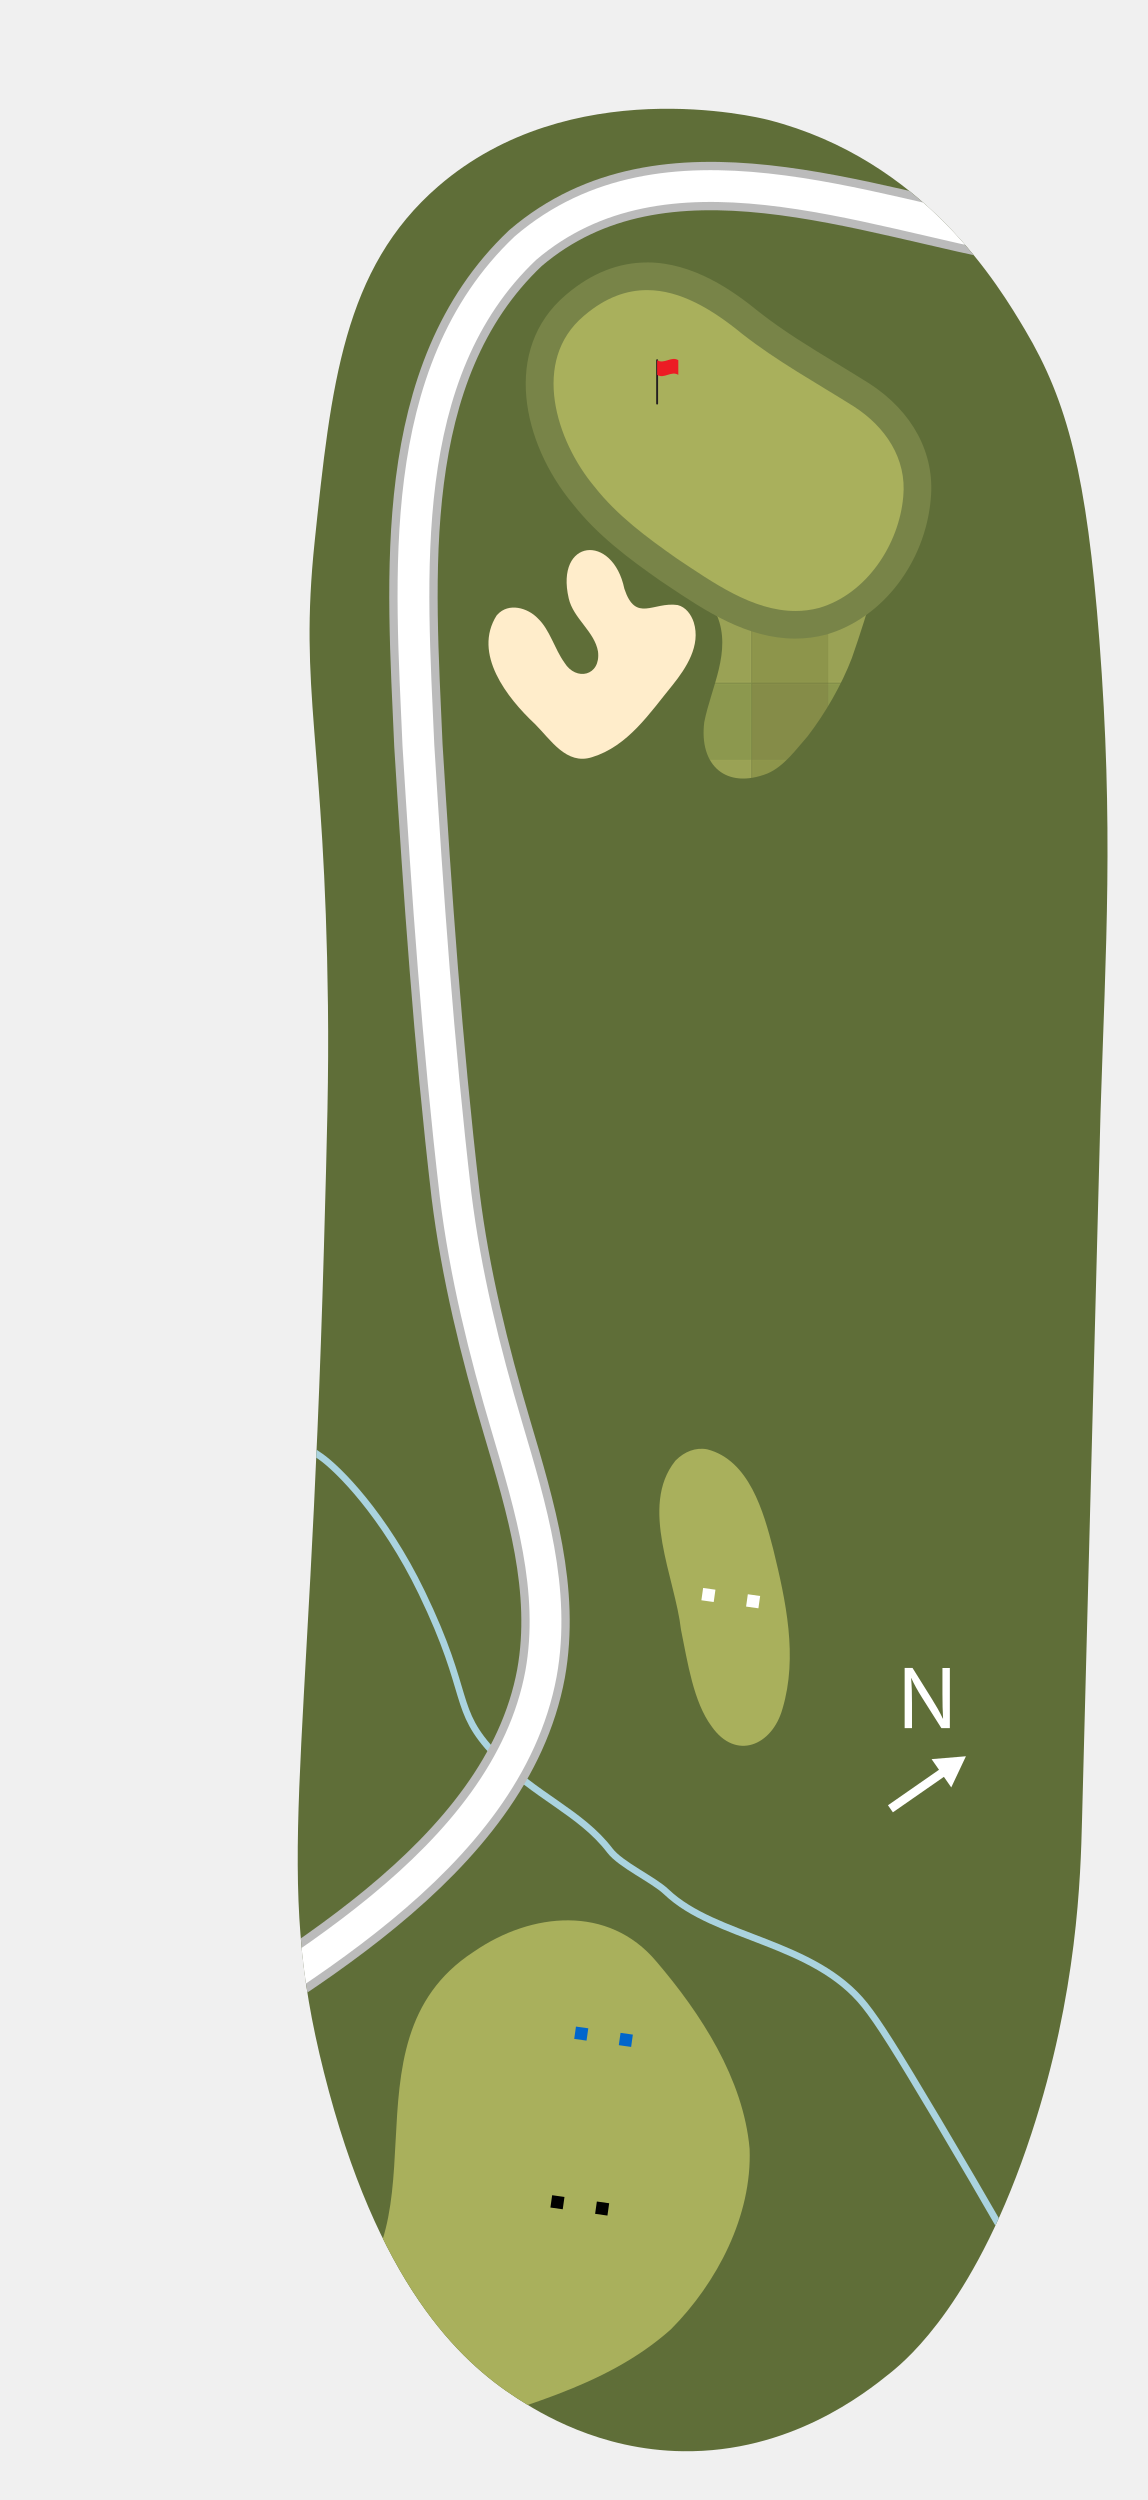
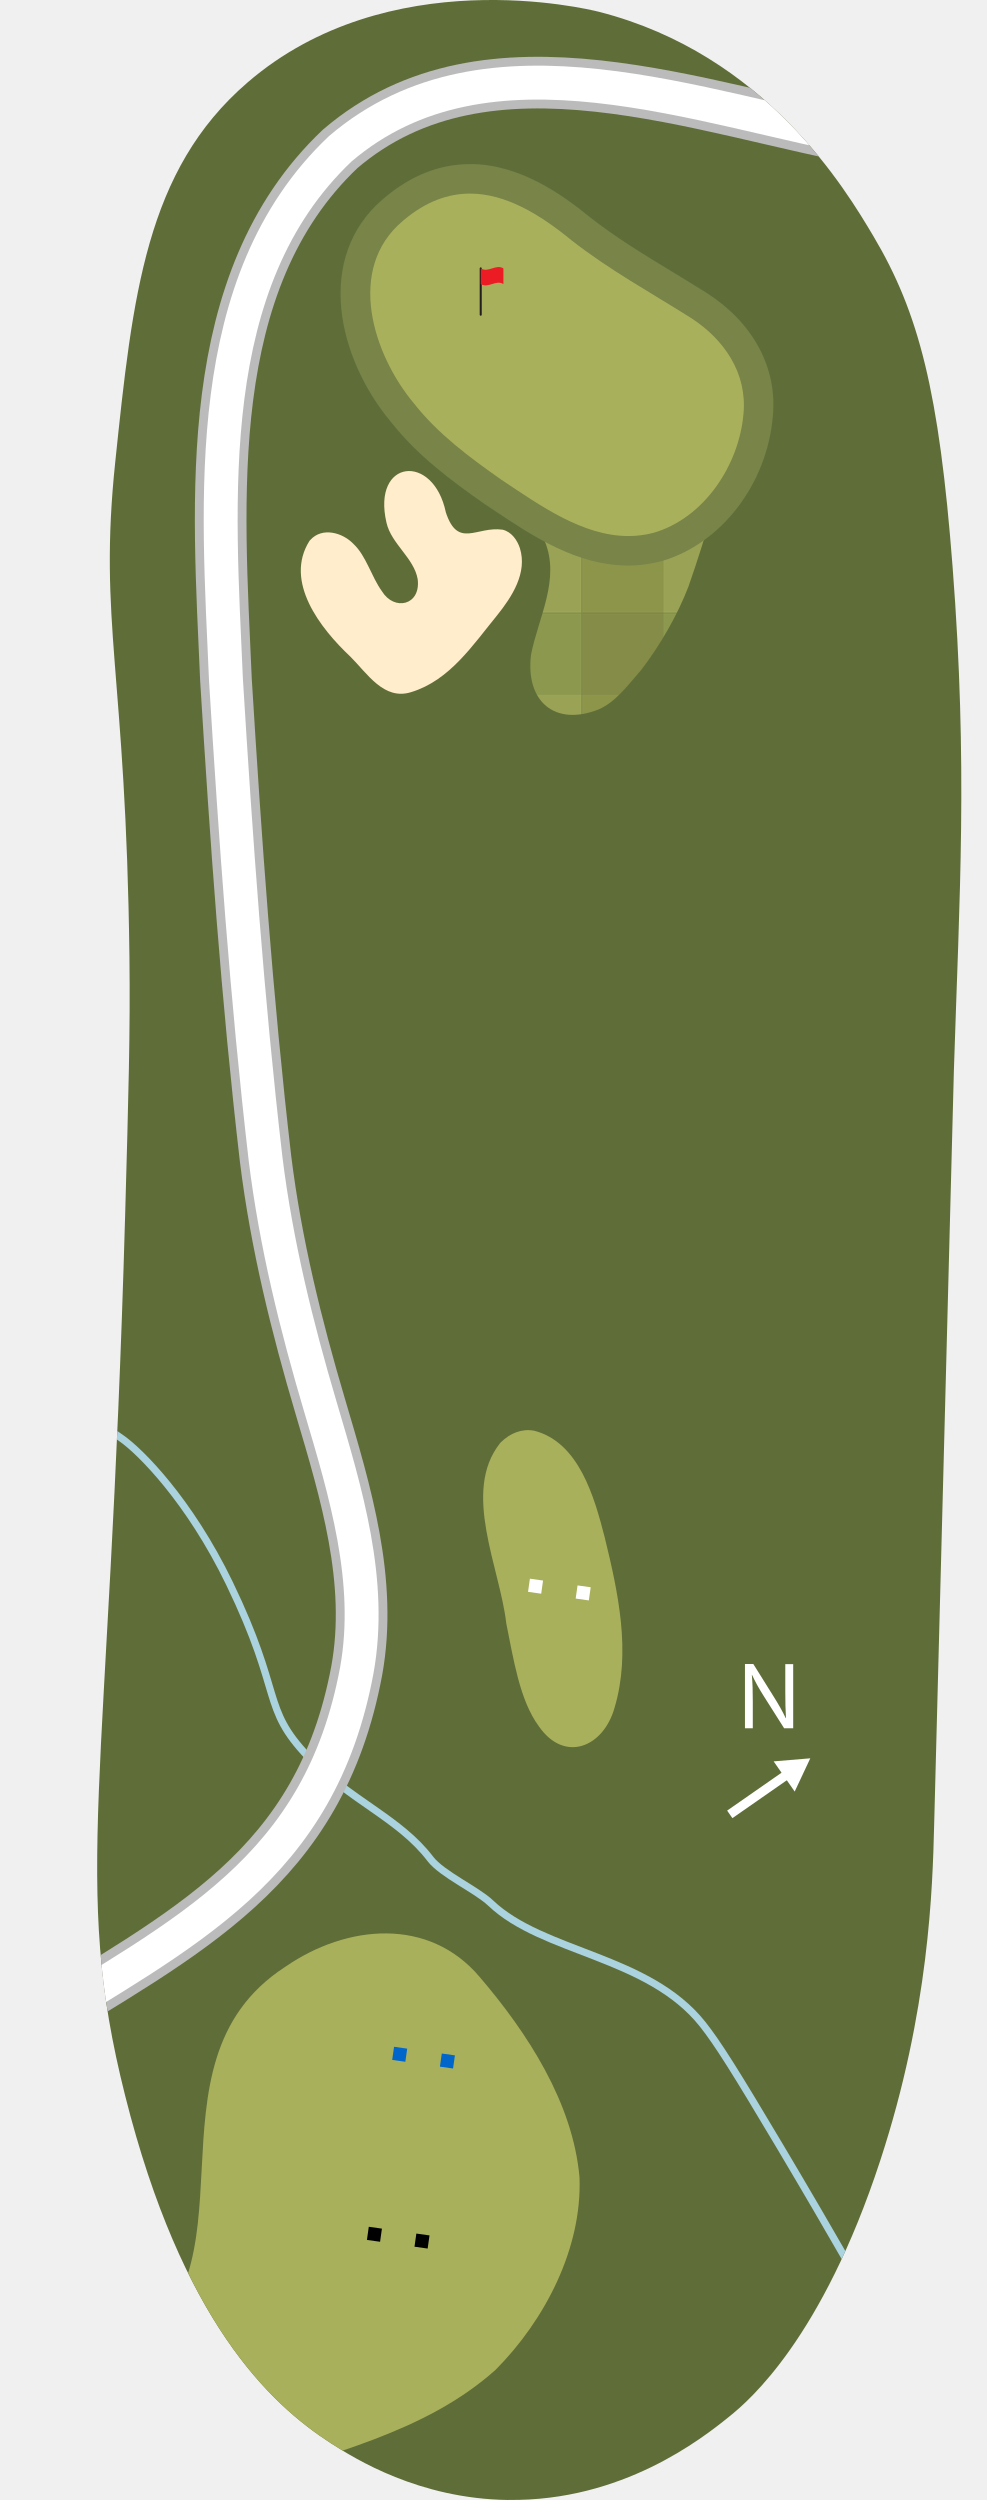
- <svg xmlns="http://www.w3.org/2000/svg" id="Layer_2" data-name="Layer 2" viewBox="0 0 179.79 391.67">
+ <svg xmlns="http://www.w3.org/2000/svg" id="Layer_2" data-name="Layer 2" viewBox="0 0 144.75 367">
  <defs>
    <style>
      .cls-1 {
        fill: #9aa255;
      }

      .cls-2 {
        fill: #788448;
      }

      .cls-3 {
        stroke-width: 4.98px;
      }

      .cls-3, .cls-4 {
        stroke: #fff;
      }

      .cls-3, .cls-4, .cls-5, .cls-6, .cls-7, .cls-8, .cls-9 {
        fill: none;
      }

      .cls-3, .cls-7 {
        stroke-linejoin: round;
      }

      .cls-3, .cls-7, .cls-8 {
        stroke-linecap: round;
      }

      .cls-4 {
        stroke-width: 1.35px;
      }

      .cls-4, .cls-9 {
        stroke-miterlimit: 10;
      }

      .cls-10 {
        fill: url(#New_Pattern);
      }

      .cls-10, .cls-11, .cls-12, .cls-9 {
        fill-rule: evenodd;
      }

      .cls-13 {
        fill: #fff;
      }

      .cls-14 {
        fill: #5f6e38;
      }

      .cls-15 {
        fill: #8d954b;
      }

      .cls-16 {
        fill: #8c984e;
      }

      .cls-11 {
        fill: #ffedcb;
      }

      .cls-6 {
        clip-rule: evenodd;
      }

      .cls-7 {
        stroke: #bbb;
        stroke-width: 7.58px;
      }

      .cls-8 {
        stroke: #231f20;
        stroke-miterlimit: 2;
        stroke-width: .3px;
      }

      .cls-12 {
        fill: #a9b05c;
      }

      .cls-17 {
        fill: #ec1c24;
      }

      .cls-18 {
        fill: #06c;
      }

      .cls-9 {
        stroke: #aad3df;
        stroke-width: 1.06px;
      }

      .cls-19 {
        clip-path: url(#clippath);
      }

      .cls-20 {
        fill: #858c48;
      }
    </style>
    <clipPath id="clippath">
-       <path class="cls-6" d="M107,384.03c-13.11-.17-22.5-6.05-26.04-8.33-9-5.8-21.89-17.97-30.21-51.03-7.91-31.42-2.38-44.71,0-129.25.5-17.9.76-26.85.63-37.87-.5-42.12-4.57-48.96-2.08-72.72,2.56-24.44,4.48-42.8,19.38-55.66,20.68-17.86,49.82-10.86,51.67-10.39,24.4,6.26,36.13,26,40.25,32.92,6.7,11.28,9.65,22.82,11.63,48.55,2.26,29.35,1.01,48.04.19,73.97-.07,2.17-1.01,38.4-2.9,110.85-.23,8.95-.7,27.15-7.92,49.17-8.55,26.09-19.25,35.21-22.09,37.5-4.12,3.34-15.81,12.51-32.5,12.29Z" />
+       <path class="cls-6" d="M74.62,367c-13.11-.17-22.5-6.05-26.04-8.33-9-5.8-21.89-17.97-30.21-51.03-7.91-31.42-2.38-44.71,0-129.25.5-17.9.76-26.85.63-37.87-.5-42.12-4.57-48.96-2.08-72.72,2.56-24.44,4.48-42.8,19.38-55.66C56.97-5.73,86.11,1.27,87.96,1.74c24.4,6.26,36.13,26,40.25,32.92,6.7,11.28,9.65,22.82,11.63,48.55,2.26,29.35,1.01,48.04.19,73.97-.07,2.17-1.01,38.4-2.9,110.85-.23,8.95-.7,27.15-7.92,49.17-8.55,26.09-19.25,35.21-22.09,37.5-4.12,3.34-15.81,12.51-32.5,12.29Z" />
    </clipPath>
-     <pattern id="New_Pattern" data-name="New Pattern" x="0" y="0" width="24" height="24" patternTransform="translate(-1286.23 1247.03)" patternUnits="userSpaceOnUse" viewBox="0 0 24 24">
+     <pattern id="New_Pattern" data-name="New Pattern" x="0" y="0" width="24" height="24" patternTransform="translate(-1318.6 1230)" patternUnits="userSpaceOnUse" viewBox="0 0 24 24">
      <g>
        <rect class="cls-5" width="24" height="24" />
        <rect class="cls-1" width="12" height="12" />
        <rect class="cls-15" x="12" width="12" height="12" />
        <rect class="cls-20" x="12" y="12" width="12" height="12" />
        <rect class="cls-16" y="12" width="12" height="12" />
      </g>
    </pattern>
  </defs>
  <g id="Hole_5" data-name="Hole 5">
    <g class="cls-19">
      <g>
-         <path class="cls-14" d="M54.44,30.37c4.8-6.26,17.88-21.52,40.06-27.44C118.34-3.44,134.81-.02,148.75,19.13c9.46,13.01,30.84,29.43,29.86,44.59-3.46,53.08-.44,108.9.03,162.09.47,53.03,3.54,62.67-2.81,84.73-4.36,15.16-3.38,48.34-35.68,73.9-8.31,6.57-10.64,8.83-57.71,2.09-13.54-1.94-28.66-11.39-37.34-33.18-17.69-44.4-13.08-46.33-9.51-74.35,1.05-8.27,2.17-11.8,1.61-29.12-.77-24.02,7.83-29.95,1.67-72.97-5.92-41.35,4.16-47.12,3.17-74.71-1.09-30.36,6.12-55.4,12.41-71.84Z" />
-         <path class="cls-9" d="M1.16,199.88c10.98,10,21.01,15.57,28.15,18.8,9.47,4.29,13.42,4.29,20.91,9.51,2.73,1.9,9.95,9.1,15.85,21.31,7.86,16.27,4.65,18.17,11.51,25.38,6.15,6.48,13.38,9.02,17.96,15.03,1.7,2.24,6.83,4.55,8.86,6.49,7.7,7.34,23.12,7.72,31.11,17.78,2.18,2.75,4.76,6.84,11.43,18.06,7.57,12.74,13.83,23.76,18.67,32.38" />
-         <path class="cls-12" d="M74.17,305.81c-21.95,14.32-2.54,45.39-24.01,57.08-7.53,4.01-16.71,6.01-25.11,7.88-7.93,1.89-17.3,1.81-23.28,7.94-3.09,3.5-2.07,8.2,2.41,10.54,3.75,2.07,8.78,2.55,13.64,2.39,9.31-.4,17.68-2.27,26.92-4.1,7.77-1.57,15.13-3.21,22.92-5.8,12.93-4.6,26.98-7.47,37.44-16.8,7.28-7.32,12.74-17.88,12.34-28.28-.96-10.96-7.66-21.23-14.63-29.38-7.5-8.91-19.56-7.69-28.46-1.59l-.18.12Z" />
-         <path class="cls-12" d="M105.77,228.9c-5.64,7.13,0,18.3.92,26.43,1.05,5.16,1.96,11.31,4.79,15.13,3.78,5.43,9.49,3.06,11.11-2.75,2.44-8.17.52-16.93-1.45-25-1.52-5.9-3.77-13.96-10.35-15.65-1.8-.34-3.55.36-4.9,1.71l-.13.13Z" />
-         <path class="cls-11" d="M77.82,96.4c-3.81,6,1.6,12.91,5.99,17.03,2.47,2.45,4.92,6.48,8.93,5.2,5.65-1.72,9.05-6.93,12.59-11.25,2.19-2.73,4.49-6.25,3.36-9.88-.4-1.22-1.25-2.4-2.53-2.71-3.82-.55-6.56,2.84-8.34-2.54-1.83-8.79-10.87-7.82-8.72,1.49.7,3.14,4.07,5.21,4.59,8.34.46,3.84-3.45,4.68-5.25,1.75-1.56-2.16-2.3-5.18-4.17-6.94-1.6-1.69-4.61-2.52-6.34-.6l-.12.13Z" />
-         <path class="cls-10" d="M107.91,88.91c-.02.33.37.82.62,1.19,1.39,1.84,3.02,4.16,3.8,6.32,2.36,5.65-.95,11.31-2,16.75-.82,6.81,3.47,10.54,9.91,8.01,2.59-1.11,4.47-3.77,6.28-5.82,2.8-3.65,5.33-8.06,6.94-12.26,1.33-3.83,2.55-7.61,3.59-11.49.25-.92.61-2.63-.75-1.48-8.63,8.59-16.13,6.21-25.43.24-.75-.41-2.34-1.59-2.94-1.49l-.02.03Z" />
-         <path class="cls-7" d="M21.16,324.66c23.52-14.65,58.17-33.22,63.6-62.45,2.35-13.05-1.61-26.04-5.33-38.61-3.55-11.97-6.52-23.99-8.06-36.42-2.76-23.71-4.39-47.14-5.82-70.38-1.13-26.33-3.84-58.38,16.77-77.93,21.72-18.57,53.01-5.64,78.26-1.14" />
-         <path class="cls-3" d="M21.16,324.66c23.52-14.65,58.17-33.22,63.6-62.45,2.35-13.05-1.61-26.04-5.33-38.61-3.55-11.97-6.52-23.99-8.06-36.42-2.76-23.71-4.39-47.14-5.82-70.38-1.13-26.33-3.84-58.38,16.77-77.93,21.72-18.57,53.01-5.64,78.26-1.14" />
+         <path class="cls-14" d="M22.07,13.34C26.88,7.07,37.54,0,37.54,0h77.97s30.2,31.04,29.22,46.2c-3.46,53.08-1.24,162.2-1.24,162.2l-.03,85.12-35.48,73.48h-60.75l-27.26-32.61-12.65-71.74s-1.93-12.48-2.49-29.8c-.77-24.02,7.83-29.95,1.67-72.97-5.92-41.35,4.16-47.12,3.17-74.71-1.09-30.36,6.12-55.4,12.41-71.84Z" />
+         <path class="cls-9" d="M3.79,203.7c9.47,4.29,6.57,2.24,14.06,7.46,2.73,1.9,9.95,9.1,15.85,21.31,7.86,16.27,4.65,18.17,11.51,25.38,6.15,6.48,13.38,9.02,17.96,15.03,1.7,2.24,6.83,4.55,8.86,6.49,7.7,7.34,23.12,7.72,31.11,17.78,2.18,2.75,4.76,6.84,11.43,18.06,7.57,12.74,13.83,23.76,18.67,32.38" />
+         <path class="cls-12" d="M35.29,364.71c12.93-4.6,26.98-7.47,37.44-16.8,7.28-7.32,12.74-17.88,12.34-28.28-.96-10.96-7.66-21.23-14.63-29.38-7.5-8.91-19.56-7.69-28.46-1.59l-.18.12c-21.95,14.32-2.54,45.39-24.01,57.08l17.5,18.85Z" />
+         <path class="cls-12" d="M73.4,211.87c-5.64,7.13,0,18.3.92,26.43,1.05,5.16,1.96,11.31,4.79,15.13,3.78,5.43,9.49,3.06,11.11-2.75,2.44-8.17.52-16.93-1.45-25-1.52-5.9-3.77-13.96-10.35-15.65-1.8-.34-3.55.36-4.9,1.71l-.13.13Z" />
+         <path class="cls-11" d="M45.45,79.37c-3.81,6,1.6,12.91,5.99,17.03,2.47,2.45,4.92,6.48,8.93,5.2,5.65-1.72,9.05-6.93,12.59-11.25,2.19-2.73,4.49-6.25,3.36-9.88-.4-1.22-1.25-2.4-2.53-2.71-3.82-.55-6.56,2.84-8.34-2.54-1.83-8.79-10.87-7.82-8.72,1.49.7,3.14,4.07,5.21,4.59,8.34.46,3.84-3.45,4.68-5.25,1.75-1.56-2.16-2.3-5.18-4.17-6.94-1.6-1.69-4.61-2.52-6.34-.6l-.12.13Z" />
+         <path class="cls-10" d="M75.53,71.88c-.02.33.37.82.62,1.19,1.39,1.84,3.02,4.16,3.8,6.32,2.36,5.65-.95,11.31-2,16.75-.82,6.81,3.47,10.54,9.91,8.01,2.59-1.11,4.47-3.77,6.28-5.82,2.8-3.65,5.33-8.06,6.94-12.26,1.33-3.83,2.55-7.61,3.59-11.49.25-.92.61-2.63-.75-1.48-8.63,8.59-16.13,6.21-25.43.24-.75-.41-2.34-1.59-2.94-1.49l-.02.03Z" />
+         <path class="cls-7" d="M3.79,298.2c23.52-14.65,43.16-23.78,48.59-53.01,2.35-13.05-1.61-26.04-5.33-38.61-3.55-11.97-6.52-23.99-8.06-36.42-2.76-23.71-4.39-47.14-5.82-70.38-1.13-26.33-3.84-58.38,16.77-77.93,21.72-18.57,53.01-5.64,78.26-1.14" />
+         <path class="cls-3" d="M3.79,298.2c23.52-14.65,43.16-23.78,48.59-53.01,2.35-13.05-1.61-26.04-5.33-38.61-3.55-11.97-6.52-23.99-8.06-36.42-2.76-23.71-4.39-47.14-5.82-70.38-1.13-26.33-3.84-58.38,16.77-77.93,21.72-18.57,53.01-5.64,78.26-1.14" />
        <g>
-           <rect x="86.33" y="344.05" width="1.95" height="1.95" transform="translate(49.02 -8.81) rotate(8.02)" />
-           <rect x="93.33" y="345.04" width="1.95" height="1.95" transform="translate(49.23 -9.78) rotate(8.02)" />
+           <rect x="53.96" y="327.02" width="1.95" height="1.95" transform="translate(46.33 -4.46) rotate(8.02)" />
+           <rect x="60.95" y="328.01" width="1.95" height="1.95" transform="translate(46.53 -5.42) rotate(8.02)" />
        </g>
        <g>
-           <rect class="cls-18" x="90.06" y="317.63" width="1.95" height="1.95" transform="translate(45.37 -9.59) rotate(8.02)" />
-           <rect class="cls-18" x="97.05" y="318.61" width="1.95" height="1.95" transform="translate(45.57 -10.55) rotate(8.02)" />
+           <rect class="cls-18" x="57.68" y="300.6" width="1.95" height="1.95" transform="translate(42.67 -5.24) rotate(8.02)" />
+           <rect class="cls-18" x="64.68" y="301.58" width="1.95" height="1.95" transform="translate(42.88 -6.2) rotate(8.02)" />
        </g>
        <g>
-           <rect class="cls-13" x="109.99" y="248.91" width="1.95" height="1.95" transform="translate(35.97 -13.04) rotate(8.02)" />
-           <rect class="cls-13" x="116.99" y="249.9" width="1.95" height="1.95" transform="translate(36.18 -14.01) rotate(8.02)" />
+           <rect class="cls-13" x="77.62" y="231.88" width="1.95" height="1.95" transform="translate(33.28 -8.69) rotate(8.02)" />
+           <rect class="cls-13" x="84.62" y="232.87" width="1.95" height="1.95" transform="translate(33.48 -9.66) rotate(8.02)" />
        </g>
        <g>
-           <line class="cls-4" x1="139.5" y1="283.38" x2="148.14" y2="277.37" />
-           <polygon class="cls-13" points="149.03 280.03 151.33 275.15 145.95 275.6 149.03 280.03" />
+           <line class="cls-4" x1="107.13" y1="266.35" x2="115.76" y2="260.34" />
+           <polygon class="cls-13" points="116.66 263 118.95 258.12 113.57 258.57 116.66 263" />
        </g>
        <g>
-           <path class="cls-12" d="M124.6,97.89c-6.92,0-13.14-4.16-18.63-7.82l-1.16-.77c-4.95-3.48-9.66-6.97-13.35-11.67-7.36-8.75-10.38-22.2-1.4-29.78l.12-.11c3.53-2.97,7.28-4.46,11.19-4.46,4.99,0,10.15,2.33,16.24,7.33,3.95,3.1,8.1,5.62,12.5,8.28,1.61.98,3.23,1.96,4.84,2.97,6.16,3.96,9.33,9.85,8.71,16.16-.67,7.65-5.95,16.75-14.76,19.31-1.43.38-2.86.56-4.29.56h0Z" />
-           <path class="cls-2" d="M101.37,45.45c5.15,0,10.14,2.95,14.87,6.83,5.6,4.39,11.6,7.66,17.56,11.42,4.87,3.14,8.29,8.11,7.71,14.11-.65,7.49-5.75,15.28-13.21,17.44-1.25.33-2.48.47-3.69.47-6.73,0-12.98-4.51-18.59-8.23-4.66-3.28-9.31-6.7-12.85-11.2-6.09-7.25-10-19.78-1.71-26.79l.16-.14c3.29-2.77,6.55-3.91,9.75-3.91M101.37,41.12c-4.44,0-8.66,1.66-12.54,4.93l-.04.03-.04.04-.13.11c-9.98,8.48-6.84,23.2,1.18,32.79,3.87,4.9,8.69,8.48,13.72,12.01l.05.03.05.03,1.15.77c5.74,3.84,12.25,8.19,19.83,8.19,1.62,0,3.23-.21,4.79-.62h.06s.05-.03.05-.03c8.74-2.54,15.45-11.27,16.32-21.22.69-7.1-2.83-13.72-9.68-18.13-1.67-1.05-3.32-2.05-4.91-3.02-4.32-2.62-8.41-5.1-12.29-8.14-4.09-3.35-10.35-7.78-17.58-7.78h0Z" />
+           <path class="cls-12" d="M92.23,80.86c-6.92,0-13.14-4.16-18.63-7.82l-1.16-.77c-4.95-3.48-9.66-6.97-13.35-11.67-7.36-8.75-10.38-22.2-1.4-29.78l.12-.11c3.53-2.97,7.28-4.46,11.19-4.46,4.99,0,10.15,2.33,16.24,7.33,3.95,3.1,8.1,5.62,12.5,8.28,1.61.98,3.23,1.96,4.84,2.97,6.16,3.96,9.33,9.85,8.71,16.16-.67,7.65-5.95,16.75-14.76,19.31-1.43.38-2.86.56-4.29.56h0Z" />
+           <path class="cls-2" d="M69,28.42c5.15,0,10.14,2.95,14.87,6.83,5.6,4.39,11.6,7.66,17.56,11.42,4.87,3.14,8.29,8.11,7.71,14.11-.65,7.49-5.75,15.28-13.21,17.44-1.25.33-2.48.47-3.69.47-6.73,0-12.98-4.51-18.59-8.23-4.66-3.28-9.31-6.7-12.85-11.2-6.09-7.25-10-19.78-1.71-26.79l.16-.14c3.29-2.77,6.55-3.91,9.75-3.91M69,24.09c-4.44,0-8.66,1.66-12.54,4.93l-.04.03-.04.04-.13.11c-9.98,8.48-6.84,23.2,1.18,32.79,3.87,4.9,8.69,8.48,13.72,12.01l.05.03.05.03,1.15.77c5.74,3.84,12.25,8.19,19.83,8.19,1.62,0,3.23-.21,4.79-.62h.06s.05-.03.05-.03c8.74-2.54,15.45-11.27,16.32-21.22.69-7.1-2.83-13.72-9.68-18.13-1.67-1.05-3.32-2.05-4.91-3.02-4.32-2.62-8.41-5.1-12.29-8.14-4.09-3.35-10.35-7.78-17.58-7.78h0Z" />
        </g>
      </g>
-       <path class="cls-13" d="M148.81,261.31v9.43h-1.33l-3.02-4.77c-.7-1.11-1.25-2.1-1.69-3.07h-.03c.11,1.27.14,2.42.14,3.89v3.95h-1.15v-9.43h1.23l2.99,4.79c.66,1.05,1.29,2.13,1.76,3.15h.04c-.07-1.2-.1-2.34-.1-3.9v-4.03h1.15Z" />
+       <path class="cls-13" d="M116.44,244.28v9.43h-1.33l-3.02-4.77c-.7-1.11-1.25-2.1-1.69-3.07h-.03c.11,1.27.14,2.42.14,3.89v3.95h-1.15v-9.43h1.23l2.99,4.79c.66,1.05,1.29,2.13,1.76,3.15h.04c-.07-1.2-.1-2.34-.1-3.9v-4.03h1.15Z" />
    </g>
    <g>
-       <line class="cls-8" x1="102.95" y1="63.23" x2="102.95" y2="56.43" />
-       <path class="cls-17" d="M106.27,58.73c-1.11-.69-2.22.69-3.32,0v-2.3c1.11.69,2.22-.69,3.32,0,0,.77,0,1.53,0,2.3Z" />
+       <line class="cls-8" x1="70.57" y1="46.2" x2="70.57" y2="39.4" />
+       <path class="cls-17" d="M73.9,41.7c-1.11-.69-2.22.69-3.32,0v-2.3c1.11.69,2.22-.69,3.32,0,0,.77,0,1.53,0,2.3Z" />
    </g>
  </g>
</svg>
